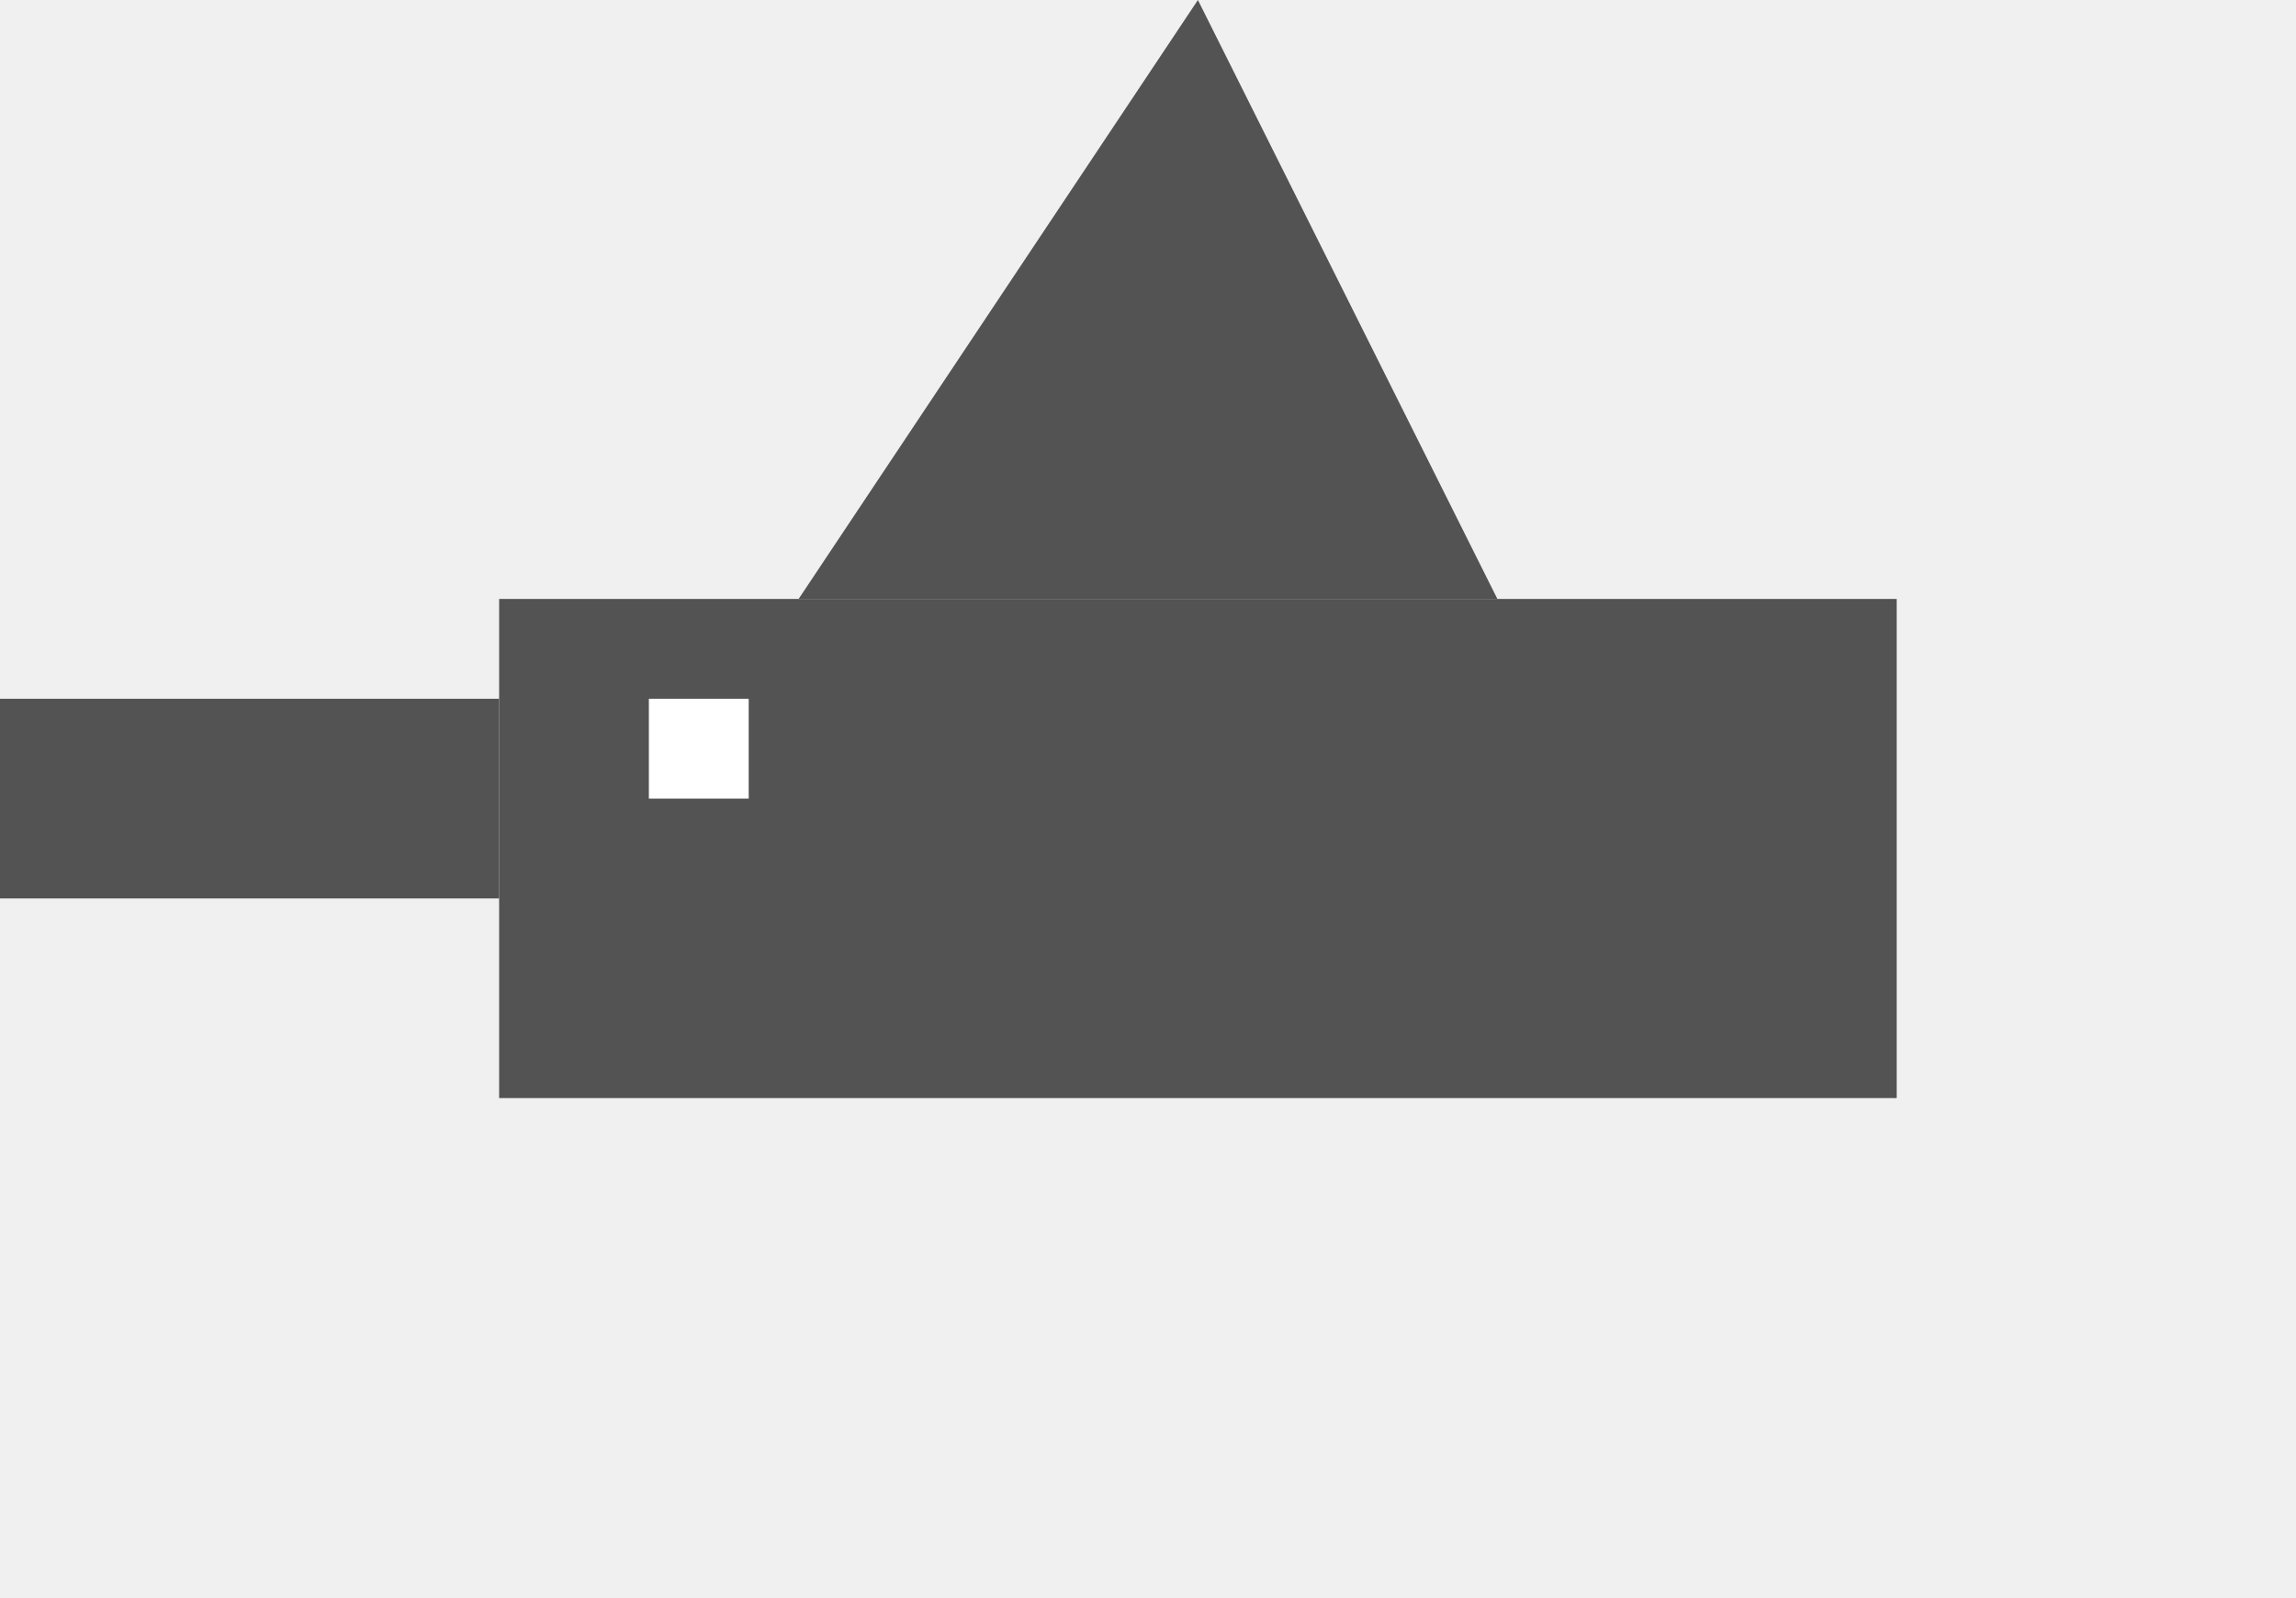
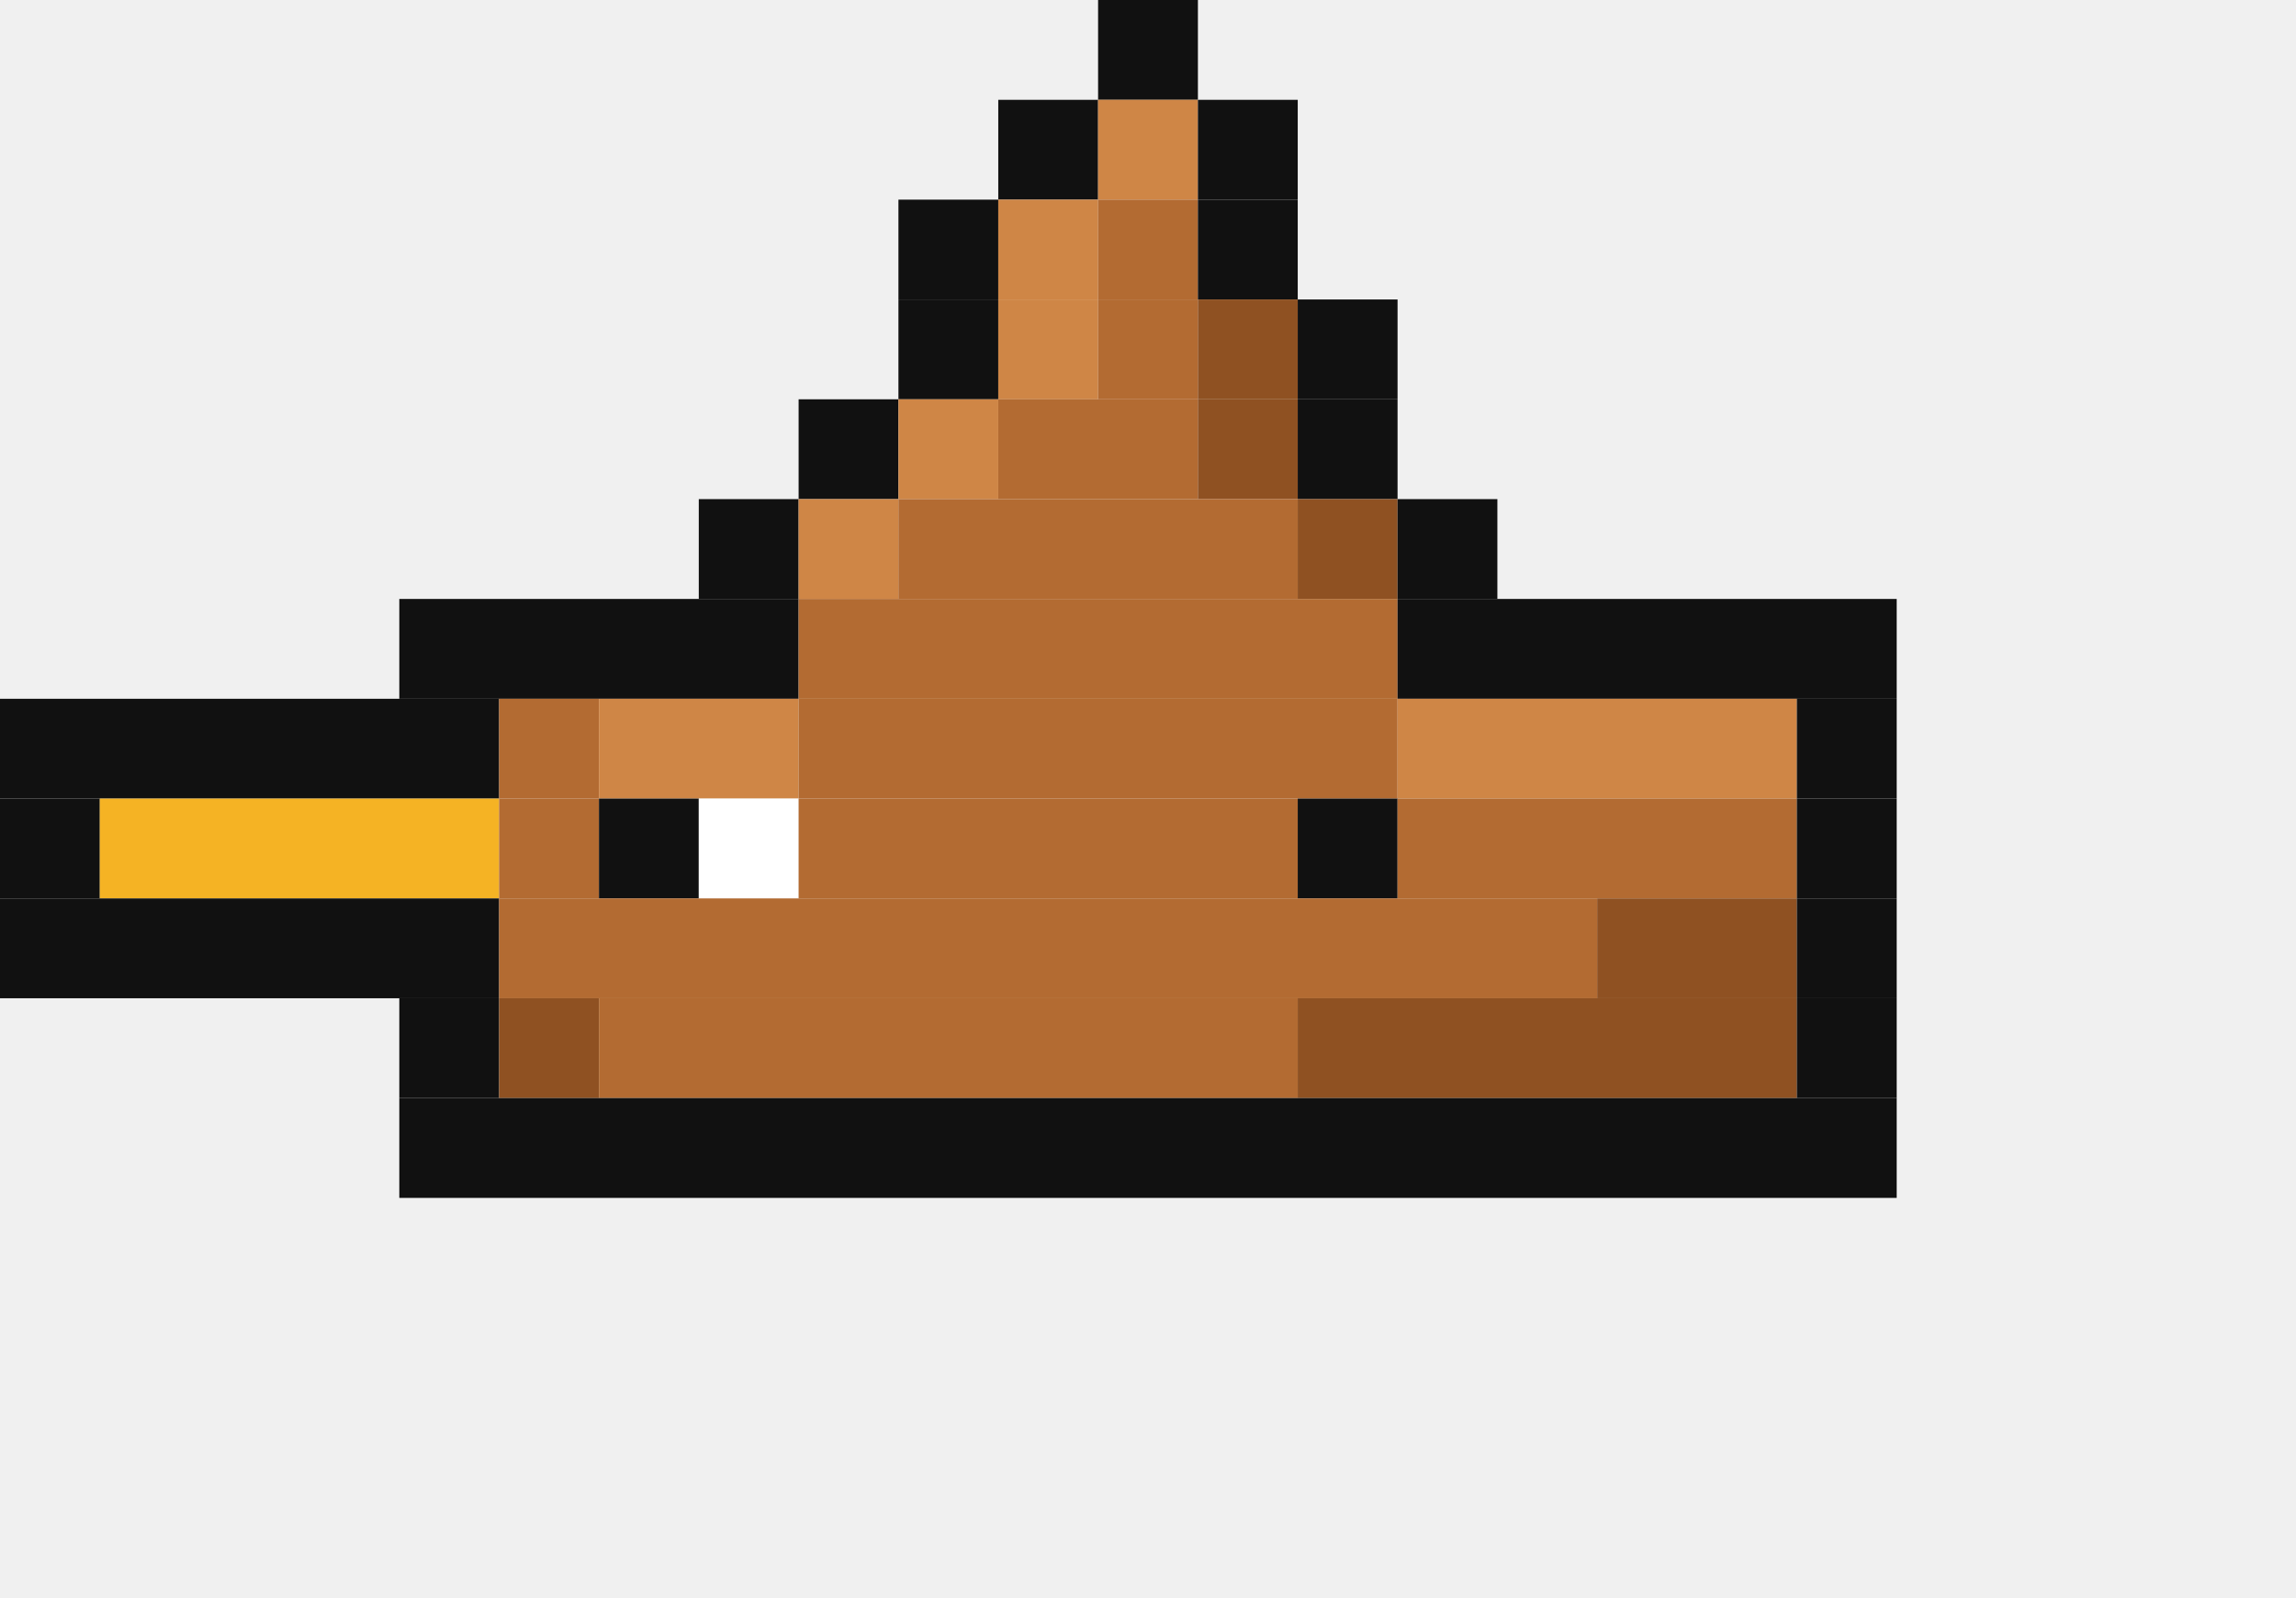
<svg xmlns="http://www.w3.org/2000/svg" width="46" height="32" viewBox="0 0 46 32">
-   <rect x="10" y="12" width="28" height="10" fill="#535353" />
-   <rect x="0" y="14" width="10" height="4" fill="#535353" />
-   <rect x="13" y="14" width="2" height="2" fill="#ffffff" />
-   <polygon points="16,12 30,12 24,0" fill="#535353" />
+   <rect x="22" y="0" width="2" height="2" fill="#111111" />
+   <rect x="20" y="2" width="2" height="2" fill="#111111" />
+   <rect x="22" y="2" width="2" height="2" fill="#cf8646" />
+   <rect x="24" y="2" width="2" height="2" fill="#111111" />
+   <rect x="18" y="4" width="2" height="2" fill="#111111" />
+   <rect x="20" y="4" width="2" height="2" fill="#cf8646" />
+   <rect x="22" y="4" width="2" height="2" fill="#b36b32" />
+   <rect x="24" y="4" width="2" height="2" fill="#111111" />
+   <rect x="18" y="6" width="2" height="2" fill="#111111" />
+   <rect x="20" y="6" width="2" height="2" fill="#cf8646" />
+   <rect x="22" y="6" width="2" height="2" fill="#b36b32" />
+   <rect x="24" y="6" width="2" height="2" fill="#8f5122" />
+   <rect x="26" y="6" width="2" height="2" fill="#111111" />
+   <rect x="16" y="8" width="2" height="2" fill="#111111" />
+   <rect x="18" y="8" width="2" height="2" fill="#cf8646" />
+   <rect x="20" y="8" width="4" height="2" fill="#b36b32" />
+   <rect x="24" y="8" width="2" height="2" fill="#8f5122" />
+   <rect x="26" y="8" width="2" height="2" fill="#111111" />
+   <rect x="14" y="10" width="2" height="2" fill="#111111" />
+   <rect x="16" y="10" width="2" height="2" fill="#cf8646" />
+   <rect x="18" y="10" width="8" height="2" fill="#b36b32" />
+   <rect x="26" y="10" width="2" height="2" fill="#8f5122" />
+   <rect x="28" y="10" width="2" height="2" fill="#111111" />
+   <rect x="8" y="12" width="8" height="2" fill="#111111" />
+   <rect x="16" y="12" width="12" height="2" fill="#b36b32" />
+   <rect x="28" y="12" width="10" height="2" fill="#111111" />
+   <rect x="0" y="14" width="10" height="2" fill="#111111" />
+   <rect x="10" y="14" width="2" height="2" fill="#b36b32" />
+   <rect x="12" y="14" width="4" height="2" fill="#cf8646" />
+   <rect x="16" y="14" width="12" height="2" fill="#b36b32" />
+   <rect x="28" y="14" width="8" height="2" fill="#cf8646" />
+   <rect x="36" y="14" width="2" height="2" fill="#111111" />
+   <rect x="0" y="16" width="2" height="2" fill="#111111" />
+   <rect x="2" y="16" width="8" height="2" fill="#f5b324" />
+   <rect x="10" y="16" width="2" height="2" fill="#b36b32" />
+   <rect x="12" y="16" width="2" height="2" fill="#111111" />
+   <rect x="14" y="16" width="2" height="2" fill="#ffffff" />
+   <rect x="16" y="16" width="10" height="2" fill="#b36b32" />
+   <rect x="26" y="16" width="2" height="2" fill="#111111" />
+   <rect x="28" y="16" width="8" height="2" fill="#b36b32" />
+   <rect x="36" y="16" width="2" height="2" fill="#111111" />
+   <rect x="0" y="18" width="10" height="2" fill="#111111" />
+   <rect x="10" y="18" width="22" height="2" fill="#b36b32" />
+   <rect x="32" y="18" width="4" height="2" fill="#8f5122" />
+   <rect x="36" y="18" width="2" height="2" fill="#111111" />
+   <rect x="8" y="20" width="2" height="2" fill="#111111" />
+   <rect x="10" y="20" width="2" height="2" fill="#8f5122" />
+   <rect x="12" y="20" width="14" height="2" fill="#b36b32" />
+   <rect x="26" y="20" width="10" height="2" fill="#8f5122" />
+   <rect x="36" y="20" width="2" height="2" fill="#111111" />
+   <rect x="8" y="22" width="30" height="2" fill="#111111" />
</svg>
